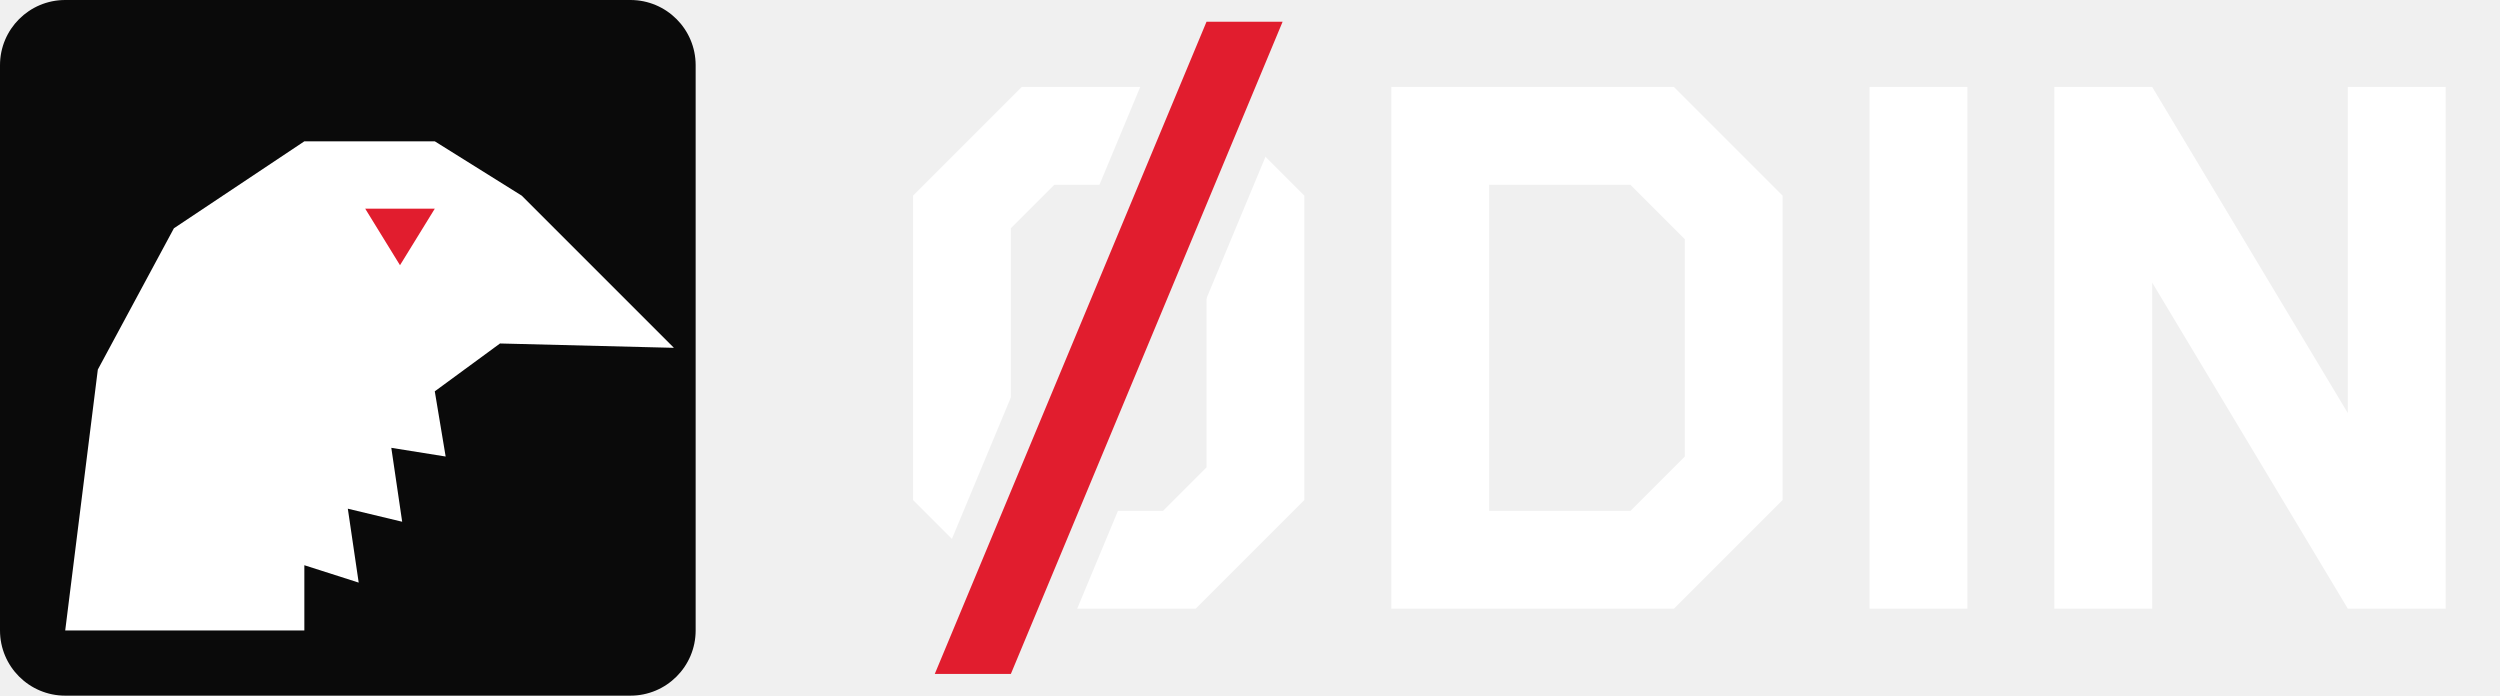
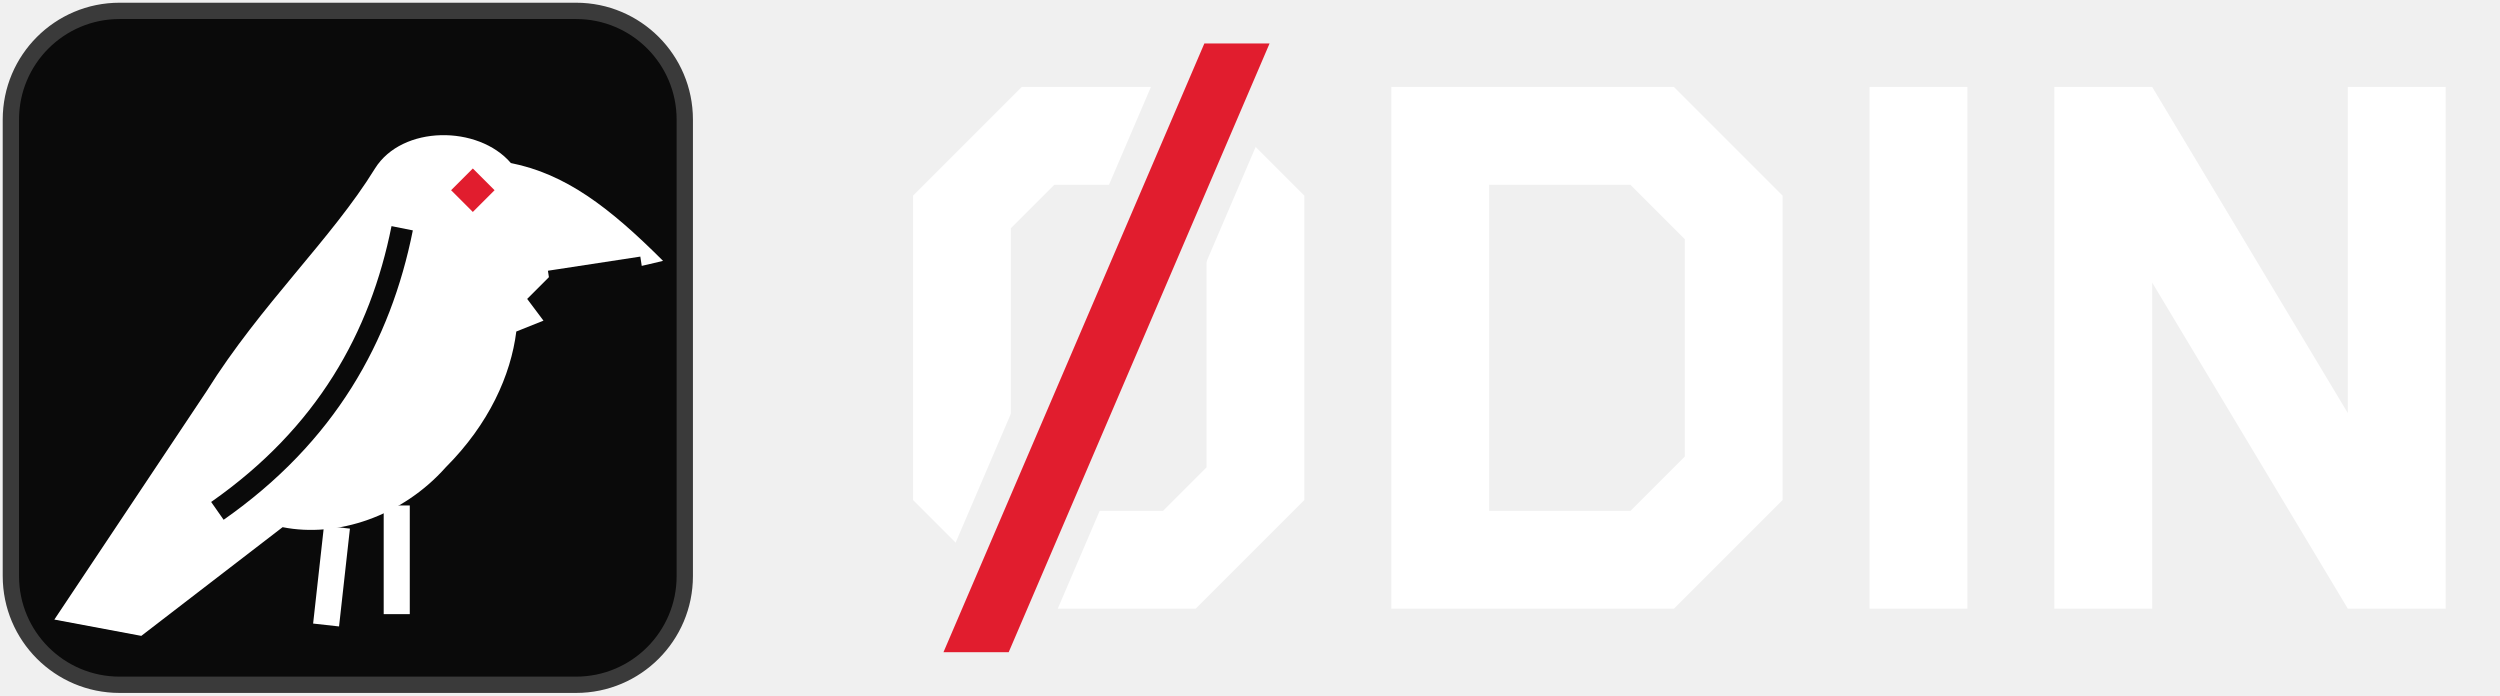
- <svg xmlns="http://www.w3.org/2000/svg" viewBox="0 -4 115 32" width="575" height="160">
+ <svg xmlns="http://www.w3.org/2000/svg" viewBox="0 0 115 32" width="575" height="160">
  <defs>
    <mask id="m">
      <rect x="-5" y="-5" width="90" height="40" fill="#fff" />
-       <path d="M-0.8 27 L6.3 27 L18.8 -3 L11.7 -3 Z" fill="#000" />
+       <path d="M-0.2 26 L5.8 26 L17.8 -2 L11.8 -2 Z" fill="#000" />
    </mask>
  </defs>
-   <rect x="0" y="-4" width="32" height="32" rx="3" fill="#0A0A0A" />
-   <path transform="translate(0 -4)" d="M3 29 L4.5 17 L8 10.5 L14 6.5 L20 6.5 L24 9 L31 16 L23 15.8 L20 18 L20.5 21 L18 20.6 L18.5 24 L16 23.4 L16.5 26.8 L14 26 L14 29 Z" fill="#fff" />
-   <path transform="translate(0 -4)" d="M16.8 9.6 L20 9.6 L18.4 12.2 Z" fill="#E11D2E" />
-   <g transform="translate(42 0)">
+   <g transform="scale(.5)">
+     <rect x="1" y="1" width="62" height="62" rx="10" fill="#0A0A0A" stroke="#3A3A3A" stroke-width="1.5" />
+     <path d="M61 24 C56 19 52 16 47 15 C44 11.5 37 11.5 34.5 15.5 C30.5 22 24 28 19 36 L5 57 L13 58.5 L26 48.5 C31 49.5 37 47.5 41 43 C45 39 47 34.5 47.5 30.5 L50 29.5 L48.5 27.5 L50.5 25.5 Q55 25.5 61 24 Z" fill="#fff" />
+     <path d="M31 48.5 L30 57.5 M36.5 46.5 L36.5 56.5" stroke="#fff" stroke-width="2.4" />
+     <path d="M37 21 C35 31 30 40 20 47" stroke="#0A0A0A" stroke-width="2" fill="none" />
+     <path d="M50.5 25.5 L59 24.2" stroke="#0A0A0A" stroke-width="1.2" />
+     <path d="M43.5 15.5 L45.5 17.5 L43.5 19.5 L41.5 17.5 Z" fill="#E11D2E" />
+   </g>
+   <g transform="translate(42 4)">
    <path fill="#FFFFFF" fill-rule="evenodd" mask="url(#m)" d="M5 0 H13 L18 5 V19 L13 24 H5 L0 19 V5 Z M6.5 4.5 H11.5 L13.5 6.5 V17.5 L11.5 19.5 H6.5 L4.5 17.5 V6.5 Z" />
-     <path fill="#E11D2E" d="M1 27 L4.5 27 L17 -3 L13.5 -3 Z" />
+     <path fill="#E11D2E" d="M1.4 26 L4.4 26 L16.4 -2 L13.4 -2 Z" />
    <path fill="#FFFFFF" fill-rule="evenodd" d="M22 0 H35 L40 5 V19 L35 24 H22 Z M26.5 4.5 H33 L35.5 7 V17 L33 19.5 H26.5 Z M44 0 H48.5 V24 H44 Z M52.5 24 V0 H57 L66 15 V0 H70.5 V24 H66 L57 9 V24 Z" />
  </g>
</svg>
